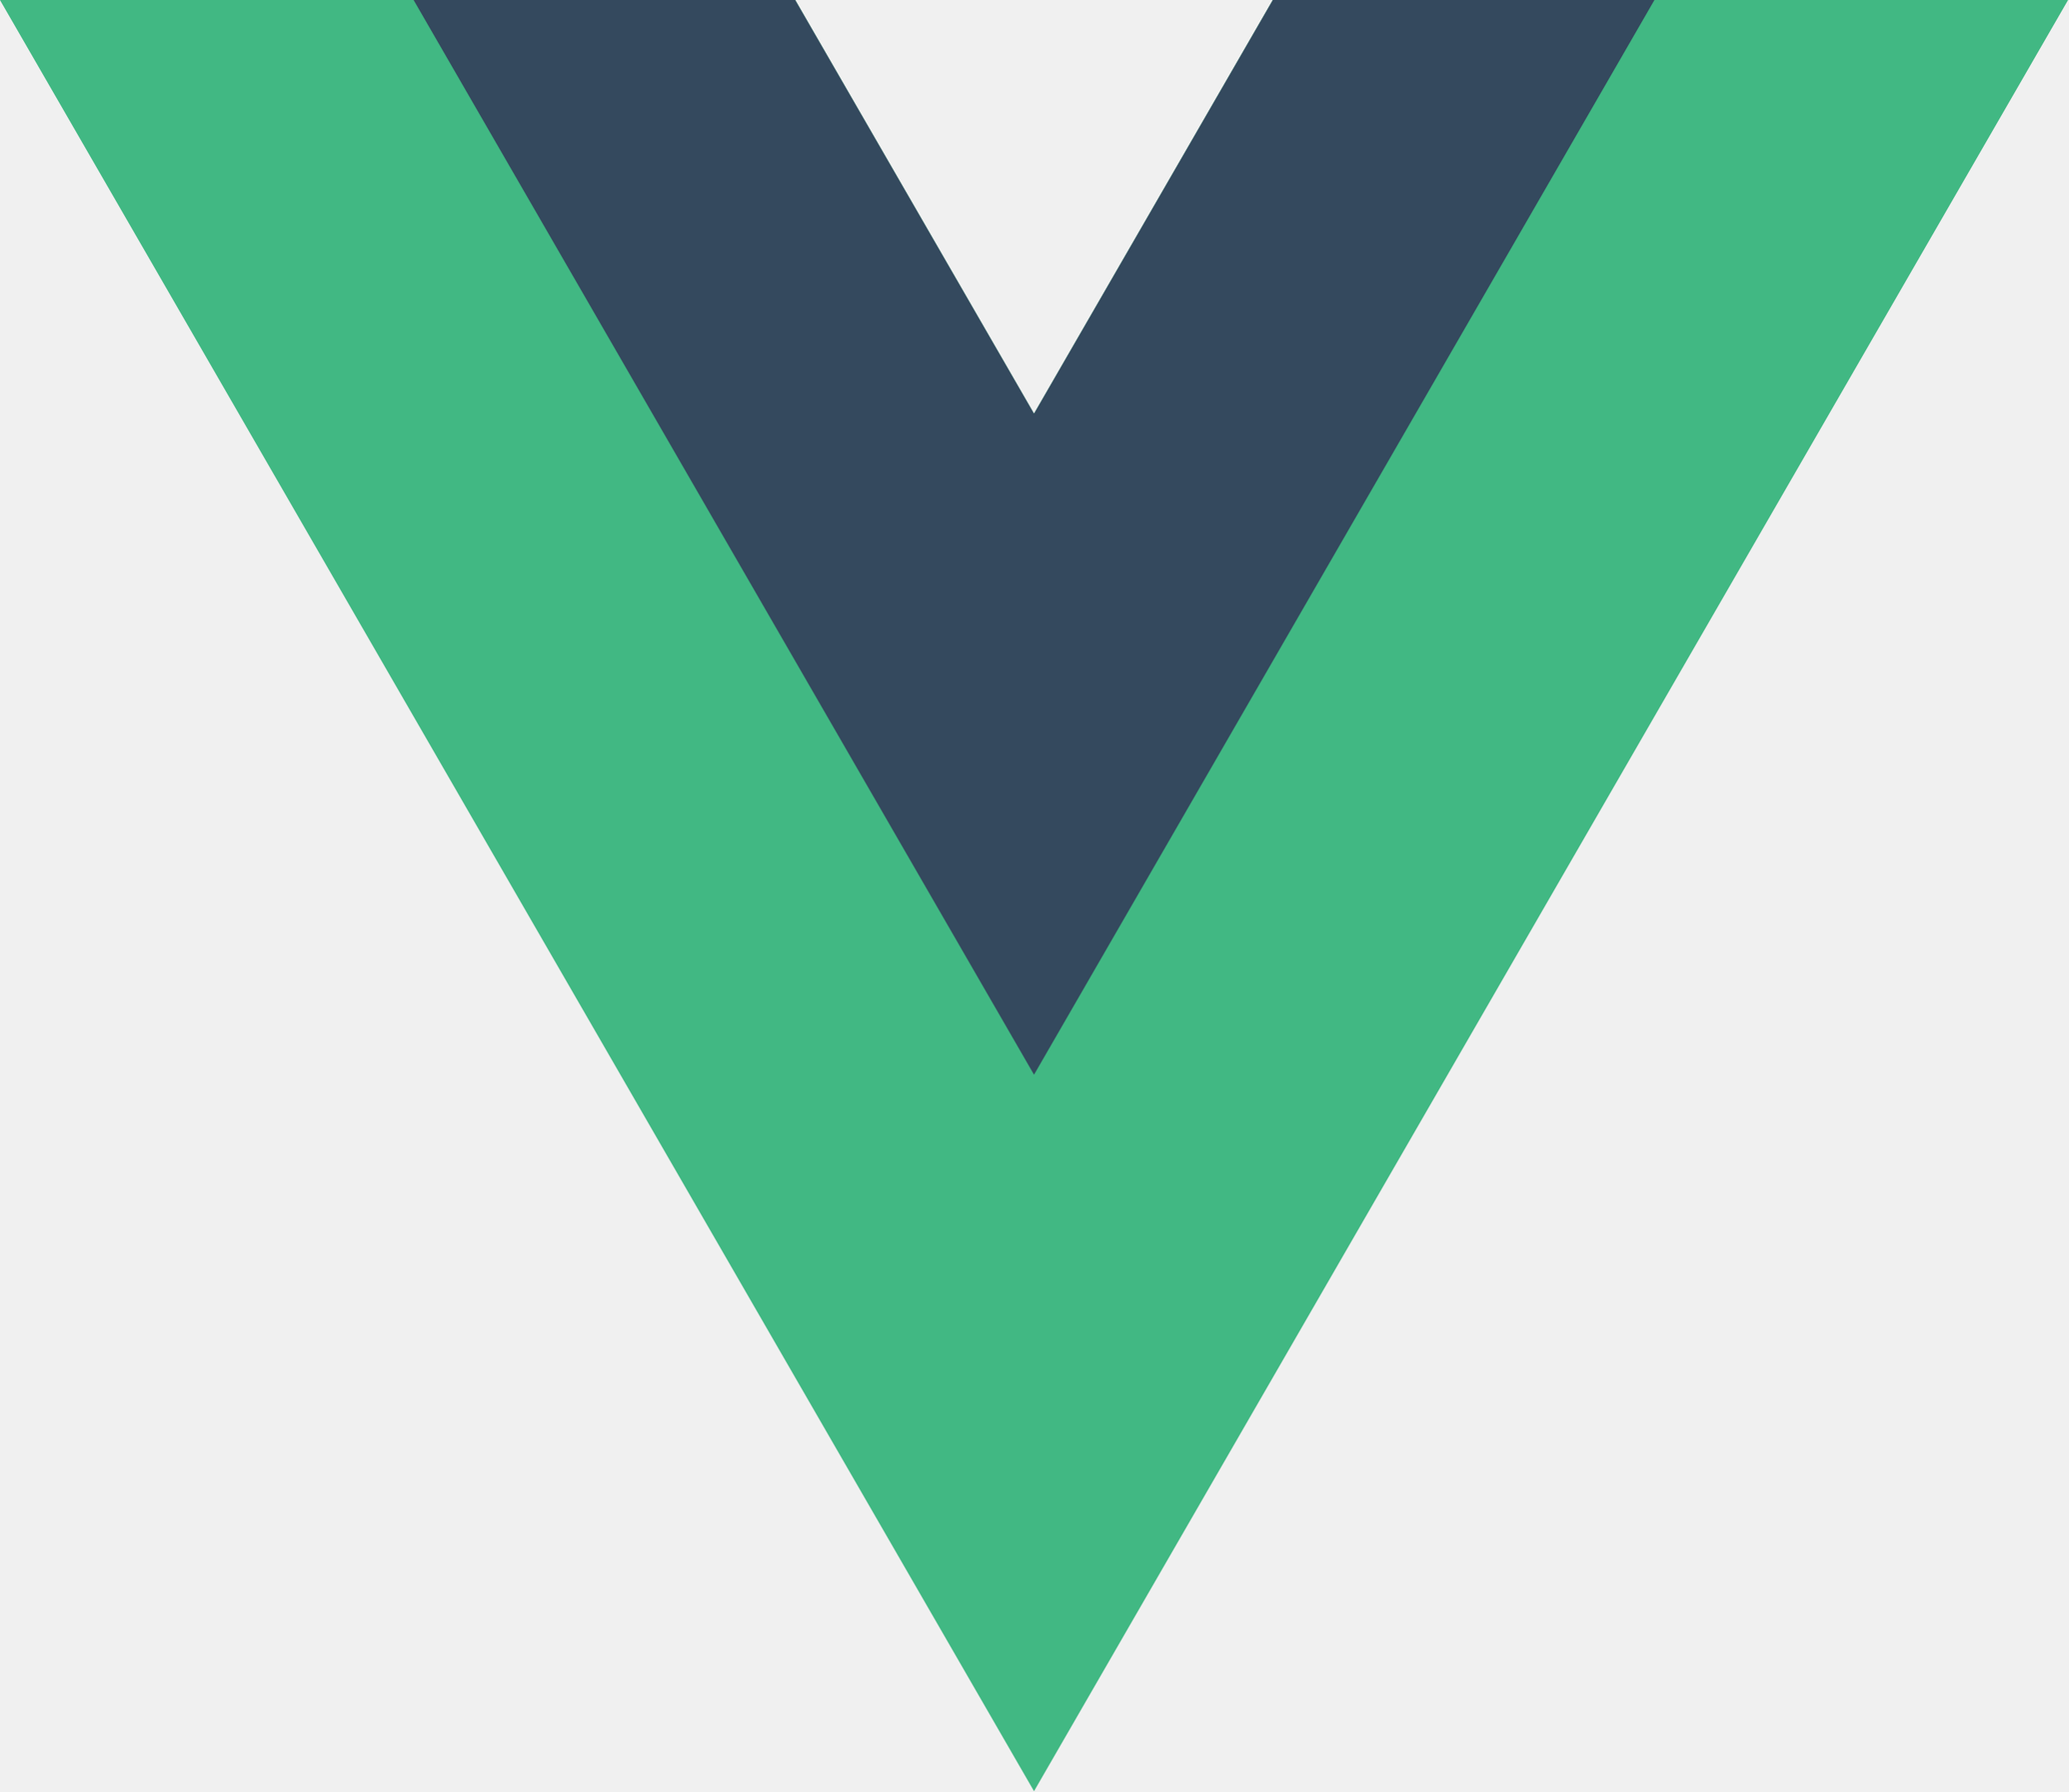
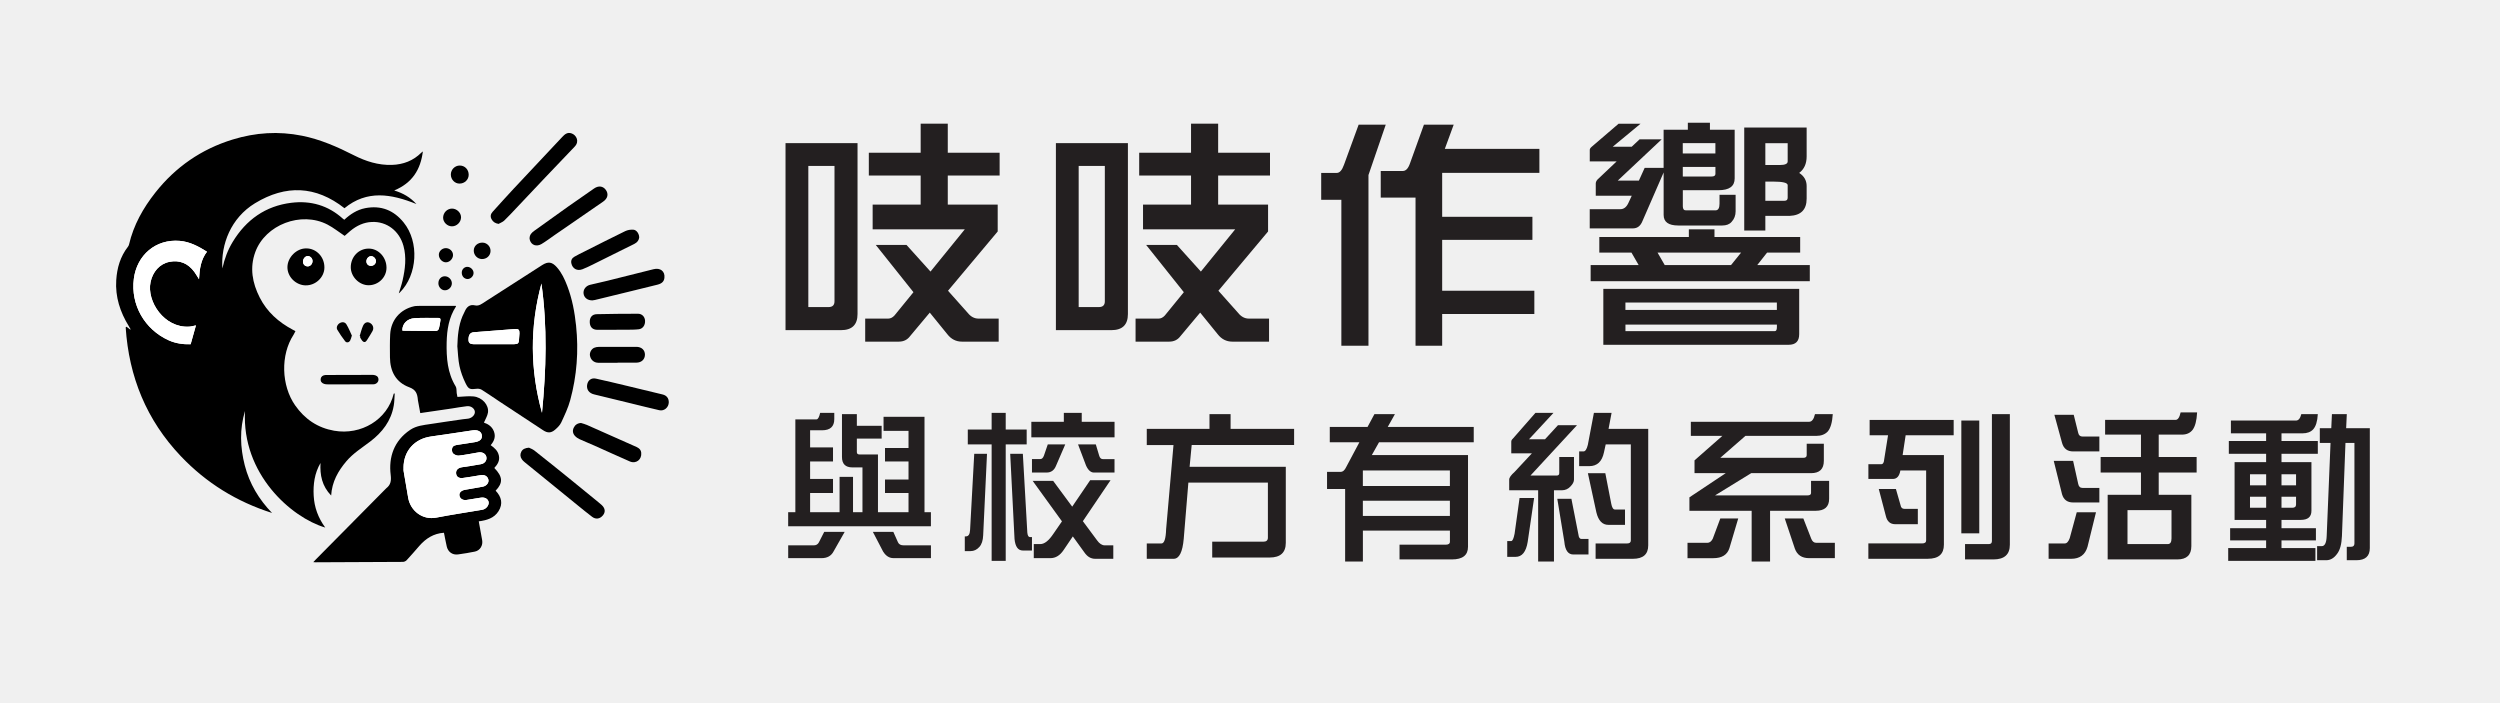
- <svg xmlns="http://www.w3.org/2000/svg" viewBox="0 0 261.76 226.69">
-   <path d="M161.096.001l-30.225 52.351L100.647.001H-.005l130.877 226.688L261.749.001z" fill="#41b883" />
-   <path d="M161.096.001l-30.225 52.351L100.647.001H52.346l78.526 136.01L209.398.001z" fill="#34495e" />
+ <svg xmlns="http://www.w3.org/2000/svg" id="a" viewBox="0 0 841.89 236.66">
+   <path d="M109.52,177.66c-2.4-3.29-3.68-6.81-3.89-10.71-.21-3.87.29-7.59,2.29-11.02-.23,4.04.47,7.74,3.59,10.95.3-4.69,2.35-8.26,5.1-11.52,2.28-2.7,5.26-4.54,8.03-6.65,4.08-3.11,7.07-6.94,7.95-12.13.23-1.34.23-2.71.33-4.07-.3.02-.34.04-.35.07-2.09,8.75-10.96,14.06-20.08,12.46-5.51-.97-9.85-3.86-13.11-8.54-4.65-6.67-4.98-16.97-.52-23.78.24-.36.41-.77.63-1.2-.38-.21-.65-.36-.92-.5-4.77-2.53-8.65-5.96-11.12-10.84-2.48-4.89-3.42-9.97-1.5-15.26,3.36-9.26,15.47-13.89,24.34-9.28,2,1.04,3.8,2.48,5.76,3.8.53-.46,1.2-1.08,1.9-1.66,2.11-1.75,4.5-2.91,7.26-3.03,5.02-.22,9.25,2.99,10.64,8.04,1.08,3.91.57,7.82-.3,11.68-.32,1.42-.82,2.8-1.27,4.31.2-.15.29-.21.36-.28,5.95-5.93,6.59-17,1.31-23.55-3.35-4.16-7.69-5.89-12.99-4.85-2.73.54-4.99,2.01-7.03,3.9-.19-.14-.36-.26-.51-.39-4.94-4.46-10.83-6.12-17.29-5.33-8.72,1.07-15.25,5.71-19.79,13.2-1.63,2.69-2.74,5.58-3.46,8.91-.54-8.06,2.85-17,10.98-21.94,10.34-6.29,20.47-5.94,30.13,1.67,7.58-6.22,15.73-4.83,24.24-1.4-2.12-2.31-4.48-3.68-7.48-4.58,6.06-2.52,8.88-7,9.65-13.15-.26.2-.4.29-.51.4-2.75,2.75-6.11,4.02-9.96,4.14-4.55.14-8.73-1.2-12.73-3.23-5.58-2.83-11.26-5.34-17.47-6.59-7.94-1.6-15.73-1.1-23.42,1.28-10.52,3.25-19.19,9.24-26,17.85-4.13,5.22-7.35,10.95-8.88,17.52-.06.26-.2.52-.36.73-2.57,3.31-3.68,7.14-3.94,11.25-.36,5.64,1.3,10.74,4.23,15.49.22.35.42.71.62,1.07-.05.02-.1.05-.15.07-.42-.32-.83-.64-1.25-.95-.09.07-.18.15-.27.22,1.07,16.61,6.99,31.17,18.55,43.36,8.59,9.05,18.86,15.36,30.75,19.15-4.44-4.59-7.61-9.88-9.19-16.04-1.56-6.09-1.77-12.22.08-18.3-1.16,21.22,15.6,35.89,27.01,39.25ZM141.53,139.14c3.65-.53,7.16-1.04,10.66-1.56,1.7-.25,3.39-.59,5.1-.77,1.33-.14,2.49.71,2.64,1.76.16,1.05-.85,2.18-2.19,2.42-.59.1-1.19.11-1.78.2-3.61.52-7.23,1.03-10.83,1.6-2.38.38-4.83.56-6.93,1.96-5.56,3.72-7.33,9.31-6.61,15.17.24,1.97.04,3.36-1.49,4.53-.11.09-.2.2-.3.3-7.8,7.88-15.6,15.76-23.4,23.65-.25.26-.49.52-.87.93.41.03.58.05.75.05,9.82-.04,19.64-.07,29.47-.14.42,0,.95-.26,1.24-.58,1.46-1.57,2.86-3.2,4.27-4.82,2.19-2.5,4.81-4.17,8.27-4.41.31,1.53.6,3.08.94,4.61.42,1.84,1.93,2.94,3.8,2.69,1.91-.26,3.82-.57,5.71-.96,1.73-.36,2.75-2.13,2.42-3.87-.4-2.06-.75-4.13-1.14-6.31,2.72-.35,5.16-1.06,6.64-3.4,1.61-2.53,1.03-4.87-.96-6.93,2.55-2.63,2.42-4.73-.44-7.65,1.07-1.17,1.9-2.4,1.54-4.14-.34-1.65-1.48-2.64-2.77-3.54,1.25-1.43,1.74-2.93,1.08-4.66-.64-1.66-2.02-2.49-3.35-2.93.49-1.19,1.2-2.26,1.36-3.4.36-2.57-1.95-5.14-4.91-5.43-1.75-.17-3.53.09-5.38.17-.06-.33-.17-.81-.24-1.29-.11-.75.03-1.63-.33-2.22-2.81-4.6-3.16-9.67-3.05-14.85.09-4.27.75-8.4,3.13-12.08.03-.04-.02-.13-.03-.22-4.01,0-8.01,0-12.02,0-.49,0-.99.02-1.48.05-.17,0-.35.04-.52.07-4.72,1.02-7.87,4.66-8.11,9.5-.13,2.56-.09,5.14-.07,7.71.03,4.74,2,8.44,6.51,10.09,2.26.83,2.7,2.22,2.88,4.14,0,.07,0,.14.02.21.26,1.44.52,2.87.8,4.37ZM154,116.69c.22,2.2.26,4.43.72,6.58.42,1.96,1.13,3.91,2.01,5.72,1.05,2.16,1.49,2.21,3.85,1.94.53-.06,1.19.06,1.63.34,2.02,1.27,3.98,2.64,5.98,3.96,4.89,3.23,9.79,6.46,14.69,9.67,1.5.98,2.67.98,4.04-.18.82-.69,1.65-1.52,2.09-2.47,1.13-2.44,2.31-4.91,3.01-7.49,2.24-8.22,2.86-16.6,1.97-25.08-.48-4.6-1.32-9.11-2.99-13.43-.86-2.24-1.86-4.41-3.47-6.23-1.62-1.83-2.94-2.04-4.99-.73-6.45,4.12-12.89,8.27-19.33,12.41-1,.64-1.94,1.44-3.27,1.14-1.76-.4-2.76.49-3.42,1.99-.25.58-.57,1.13-.81,1.71-1.34,3.25-1.61,6.67-1.72,10.16ZM167.89,75.4c.64-.37,1.39-.62,1.91-1.12,1.4-1.34,2.7-2.77,4.03-4.17,6.56-6.92,13.07-13.88,19.69-20.73,1.71-1.77.56-3.9-1.04-4.46-1.45-.51-2.33.31-3.19,1.24-5.46,5.82-10.94,11.63-16.39,17.46-2.37,2.54-4.68,5.15-7.03,7.72-.7.77-.82,1.62-.33,2.51.47.86,1.19,1.37,2.34,1.55ZM178.12,150.75c-1.29.12-2.1.46-2.58,1.36-.47.89-.39,1.77.2,2.58.24.34.55.64.87.91,5.96,4.86,11.93,9.72,17.9,14.56,1.61,1.31,3.21,2.62,4.86,3.87,1.26.96,2.62.75,3.64-.46.93-1.1.81-2.36-.34-3.45-.38-.36-.79-.7-1.2-1.03-3.27-2.67-6.53-5.35-9.81-8-3.88-3.14-7.77-6.27-11.69-9.36-.61-.48-1.4-.74-1.86-.98ZM178.33,80.35c.02.07.05.32.12.55.52,1.66,2.25,2.27,3.94,1.25,1.53-.92,2.96-2.02,4.43-3.03,5.44-3.75,10.87-7.49,16.31-11.24,1.56-1.08,1.88-2.59.87-3.97-.97-1.32-2.5-1.46-3.97-.43-2.93,2.06-5.89,4.07-8.81,6.14-3.78,2.68-7.54,5.39-11.3,8.09-.84.6-1.6,1.29-1.59,2.63ZM225.22,135.51c.02-1.38-.72-2.34-2.07-2.67-4.05-.99-8.11-1.97-12.17-2.94-3.44-.82-6.88-1.66-10.34-2.41-1.57-.34-2.76.64-2.94,2.23-.17,1.52.68,2.68,2.37,3.1,4.05,1,8.11,1.97,12.16,2.96,3.27.79,6.53,1.63,9.81,2.37,1.64.37,3.16-.96,3.18-2.64ZM199.44,101.16c.14-.02.57-.06.97-.16,4.02-.97,8.04-1.96,12.05-2.94,2.99-.73,5.99-1.46,8.98-2.21,1.46-.36,2.17-1.08,2.31-2.26.27-2.24-1.38-3.52-3.69-2.94-5.23,1.33-10.46,2.63-15.7,3.93-1.87.46-3.75.86-5.62,1.31-1.49.36-2.41,1.64-2.22,3.02.19,1.3,1.29,2.23,2.92,2.24ZM195.66,142.44c-1.2.07-2,.65-2.47,1.64-.45.97-.28,1.96.46,2.74.42.44.97.82,1.53,1.08,1.65.76,3.35,1.43,5.01,2.17,3.97,1.77,7.91,3.6,11.9,5.32,2.14.93,4.11-.64,3.86-2.95-.15-1.42-1.33-1.8-2.37-2.27-5.31-2.38-10.62-4.74-15.94-7.08-.63-.28-1.31-.44-1.97-.65ZM215.27,79.92c-.02-1.2-.86-2.48-1.94-2.58-.92-.08-1.97.09-2.79.49-4.67,2.26-9.3,4.63-13.93,6.96-1.06.54-2.15,1.04-3.17,1.65-.8.48-1.23,1.22-1.03,2.22.38,1.81,1.95,2.7,3.76,2,1.34-.52,2.63-1.18,3.92-1.81,4.53-2.24,9.05-4.51,13.58-6.75.96-.48,1.5-1.23,1.61-2.19ZM102.96,96.11c3.33.05,6.24-2.71,6.29-5.94.06-3.61-2.68-6.51-6.14-6.52-3.25,0-6.26,2.98-6.32,6.27-.06,3.27,2.81,6.15,6.17,6.2ZM130.16,90.16c0-3.52-2.71-6.44-5.99-6.45-3.37,0-6.02,2.73-6.05,6.24-.02,3.22,2.82,6.12,6.01,6.11,3.31,0,6.03-2.67,6.03-5.9ZM207.62,111.07s0-.02,0-.03c1.23,0,2.46.02,3.69,0,1.26-.02,2.53,0,3.79-.15,1.39-.16,2.22-1.38,2.14-2.9-.07-1.32-1.02-2.35-2.37-2.34-4.64.01-9.28.05-13.91.15-1.59.04-2.42,1.12-2.35,2.74.06,1.63.97,2.52,2.59,2.53,2.14.01,4.29,0,6.43,0ZM207.97,122.17s0-.03,0-.05c2.11,0,4.22.02,6.32,0,1.74-.02,2.87-1.1,2.89-2.67.02-1.57-1.13-2.65-2.88-2.66-4.25,0-8.5,0-12.75.02-.48,0-.99.1-1.43.28-1.01.42-1.64,1.66-1.46,2.67.25,1.4,1.33,2.37,2.77,2.4,2.18.04,4.36,0,6.53,0ZM117.74,129.44v-.02c1.34,0,2.68,0,4.01,0,1.34,0,2.68.04,4.01,0,.99-.04,1.73-.81,1.68-1.68-.06-1-.75-1.35-1.62-1.48-.17-.03-.35-.02-.53-.02-5,.01-10,.03-15,.04-.28,0-.57-.02-.84.02-.76.11-1.34.48-1.47,1.28-.13.86.34,1.42,1.11,1.69.39.13.82.17,1.24.17,2.46.01,4.93,0,7.39,0ZM157.84,58.86c0-1.78-1.3-3.13-3.01-3.12-1.65,0-3.01,1.37-3.01,3.03,0,1.71,1.33,3.09,2.96,3.06,1.7-.02,3.06-1.34,3.06-2.97ZM152.18,76.22c1.62.01,3.03-1.36,3.07-2.98.04-1.57-1.41-3-3.04-3-1.62,0-2.96,1.36-3,3.03-.03,1.54,1.38,2.94,2.96,2.95ZM162.52,81.7c-1.63-.04-2.93,1.09-2.98,2.61-.05,1.55,1.16,2.88,2.69,2.93,1.65.06,2.95-1.14,2.97-2.73.02-1.5-1.19-2.77-2.68-2.81ZM118.5,113.01c-.57-1.19-1.09-2.57-1.85-3.8-.48-.78-1.4-.9-2.26-.4-.81.47-1.24,1.5-.79,2.26.79,1.32,1.66,2.6,2.6,3.82.51.66,1.32.5,1.74-.25.23-.42.32-.91.56-1.63ZM121.12,113.15c.06.02.12.03.18.05,0,.18-.07.4.01.52.32.49.6,1.12,1.07,1.37.66.35,1.05-.3,1.37-.81.57-.92,1.16-1.83,1.69-2.78.57-1.03.17-2.21-.86-2.76-.87-.47-1.81-.17-2.32.95-.5,1.1-.77,2.3-1.14,3.46ZM150.09,83.55c-1.24,0-2.33,1.07-2.32,2.26.02,1.33,1.13,2.5,2.36,2.52,1.25.02,2.41-1.15,2.42-2.44.01-1.29-1.1-2.35-2.47-2.35ZM147.63,95.37c.01,1.33,1.06,2.43,2.27,2.39,1.26-.04,2.31-1.15,2.28-2.41-.03-1.24-1.13-2.31-2.38-2.32-1.23,0-2.17,1.01-2.16,2.34ZM155.5,91.77c-.02,1.22.8,2.16,1.92,2.19,1.02.03,2.02-.93,2.06-1.98.04-1.06-.94-2.09-2.04-2.13-1.05-.04-1.92.82-1.94,1.91Z" style="fill:#fff; stroke-width:0px;" />
+   <path d="M109.52,177.66c-11.41-3.36-28.17-18.03-27.01-39.25-1.85,6.08-1.64,12.21-.08,18.3,1.58,6.15,4.75,11.45,9.19,16.04-11.89-3.78-22.16-10.1-30.75-19.15-11.56-12.18-17.47-26.74-18.55-43.36.09-.07.18-.15.27-.22.42.32.83.64,1.25.95.05-.02.1-.05.15-.07-.21-.36-.41-.72-.62-1.07-2.93-4.75-4.59-9.85-4.23-15.49.26-4.11,1.37-7.94,3.94-11.25.16-.21.3-.47.36-.73,1.53-6.57,4.75-12.29,8.88-17.52,6.81-8.62,15.49-14.61,26-17.85,7.69-2.37,15.47-2.88,23.42-1.28,6.2,1.25,11.88,3.75,17.47,6.59,4,2.03,8.18,3.36,12.73,3.23,3.85-.12,7.21-1.39,9.96-4.14.11-.11.25-.2.51-.4-.78,6.16-3.59,10.63-9.65,13.15,2.99.91,5.36,2.27,7.48,4.58-8.51-3.44-16.66-4.82-24.24,1.4-9.66-7.6-19.79-7.96-30.13-1.67-8.13,4.95-11.52,13.88-10.98,21.94.72-3.33,1.83-6.22,3.46-8.91,4.54-7.49,11.06-12.13,19.79-13.2,6.45-.79,12.35.87,17.29,5.33.15.14.32.25.51.39,2.04-1.89,4.29-3.36,7.03-3.9,5.31-1.04,9.64.68,12.99,4.85,5.28,6.55,4.64,17.62-1.31,23.55-.07.07-.16.13-.36.28.45-1.51.95-2.89,1.27-4.31.88-3.87,1.38-7.77.3-11.68-1.39-5.05-5.62-8.26-10.64-8.04-2.76.12-5.15,1.27-7.26,3.03-.7.58-1.37,1.2-1.9,1.66-1.97-1.31-3.76-2.76-5.76-3.8-8.87-4.61-20.98.02-24.34,9.28-1.92,5.29-.98,10.37,1.5,15.26,2.47,4.87,6.36,8.31,11.12,10.84.27.14.54.29.92.5-.22.43-.4.83-.63,1.2-4.46,6.81-4.14,17.11.52,23.78,3.26,4.67,7.61,7.57,13.11,8.54,9.11,1.6,17.98-3.71,20.08-12.46,0-.03.05-.05.35-.07-.1,1.36-.1,2.73-.33,4.07-.88,5.19-3.87,9.02-7.95,12.13-2.77,2.11-5.75,3.95-8.03,6.65-2.75,3.26-4.81,6.83-5.1,11.52-3.11-3.21-3.81-6.91-3.59-10.95-2,3.43-2.5,7.15-2.29,11.02.21,3.9,1.49,7.41,3.89,10.71ZM65.98,109.58c-.73.14-1.51.38-2.3.43-8.39.48-14.34-8.52-12.98-15,.72-3.44,3.01-6.15,6.34-6.82,3.47-.7,6.29.51,8.39,3.35.53.72.97,1.51,1.59,2.49.18-3.45.62-6.6,2.68-9.26-2.88-1.81-5.8-3.37-9.18-3.65-8.08-.68-14.42,4.78-15.45,12.76-1.13,8.78,3.66,17.09,11.73,20.72,2.4,1.08,4.96,1.42,7.4,1.33.62-2.22,1.2-4.29,1.78-6.34Z" style="fill:#000; stroke-width:0px;" />
+   <path d="M141.53,139.14c-.27-1.49-.54-2.93-.8-4.37-.01-.07-.01-.14-.02-.21-.18-1.92-.62-3.31-2.88-4.14-4.51-1.65-6.48-5.36-6.51-10.09-.02-2.57-.06-5.14.07-7.71.24-4.84,3.39-8.47,8.11-9.5.17-.04.35-.07.52-.07.49-.02.99-.05,1.48-.05,4.01,0,8.02,0,12.02,0,.01.09.06.18.03.22-2.38,3.68-3.04,7.8-3.13,12.08-.11,5.18.24,10.26,3.05,14.85.36.59.22,1.48.33,2.22.07.48.18.96.24,1.29,1.85-.07,3.63-.34,5.38-.17,2.96.29,5.27,2.87,4.91,5.43-.16,1.15-.87,2.22-1.36,3.4,1.33.44,2.71,1.27,3.35,2.93.67,1.73.17,3.23-1.08,4.66,1.29.91,2.43,1.89,2.77,3.54.36,1.74-.47,2.97-1.54,4.14,2.86,2.93,2.99,5.03.44,7.65,1.98,2.06,2.56,4.4.96,6.93-1.48,2.33-3.92,3.04-6.64,3.4.39,2.18.74,4.25,1.14,6.31.34,1.74-.69,3.51-2.42,3.87-1.89.39-3.8.7-5.71.96-1.87.25-3.38-.84-3.8-2.69-.35-1.53-.63-3.08-.94-4.61-3.46.24-6.08,1.91-8.27,4.41-1.41,1.62-2.81,3.24-4.27,4.82-.29.31-.82.58-1.24.58-9.82.07-19.64.1-29.47.14-.17,0-.33-.02-.75-.05.38-.4.62-.67.87-.93,7.8-7.88,15.6-15.76,23.4-23.65.1-.1.19-.22.3-.3,1.53-1.18,1.73-2.57,1.49-4.53-.72-5.86,1.05-11.45,6.61-15.17,2.1-1.4,4.55-1.59,6.93-1.96,3.61-.57,7.22-1.07,10.83-1.6.59-.09,1.19-.09,1.78-.2,1.34-.24,2.35-1.37,2.19-2.42-.16-1.04-1.31-1.9-2.64-1.76-1.71.18-3.4.52-5.1.77-3.5.52-7,1.02-10.66,1.56ZM135.9,157.52c0,.35-.05.71,0,1.05.51,3.04,1.01,6.09,1.56,9.13.78,4.3,4.79,7.51,9.44,6.61,5.13-.99,10.31-1.76,15.47-2.64.24-.04.48-.13.7-.23,1.04-.49,1.7-1.67,1.43-2.55-.31-1.01-1.36-1.51-2.65-1.29-1.59.27-3.18.54-4.78.77-1.25.18-2.21-.47-2.37-1.52-.13-.91.59-1.67,1.85-1.9,2-.37,4.01-.68,6.01-1.06,1.27-.24,2.13-1.36,1.9-2.35-.27-1.2-1.29-1.75-2.67-1.52-1.97.34-3.94.67-5.92.94-1.38.18-2.19-.41-2.29-1.53-.11-1.14.68-1.9,2.01-2.09,2.12-.3,4.23-.64,6.34-1.02,1.34-.24,2.09-1.31,1.84-2.47-.23-1.07-1.39-1.72-2.64-1.5-2.21.39-4.42.83-6.65,1.08-.62.07-1.46-.3-1.93-.75-.35-.34-.43-1.18-.3-1.72.22-.92,1.15-1.05,1.95-1.18,1.87-.31,3.75-.57,5.62-.87,1.8-.28,2.58-1.03,2.43-2.31-.15-1.26-1.31-1.92-3.01-1.69-.07,0-.14.02-.21.03-4.62.69-9.24,1.41-13.86,2.05-5.6.78-9.29,4.9-9.29,10.53ZM135.49,111.26c.06.03.12.1.17.1,3.76.04,7.52.1,11.29.08.29,0,.75-.44.84-.75.26-.91.39-1.85.53-2.79.07-.47-.03-.83-.64-.83-2.67.02-5.35-.09-8.02.07-2.55.15-4.22,1.92-4.17,4.12Z" style="fill:#000; stroke-width:0px;" />
+   <path d="M154,116.69c.11-3.48.37-6.91,1.72-10.16.24-.58.56-1.13.81-1.71.66-1.5,1.67-2.39,3.42-1.99,1.33.3,2.27-.5,3.27-1.14,6.44-4.14,12.87-8.29,19.33-12.41,2.05-1.31,3.37-1.1,4.99.73,1.61,1.82,2.61,3.99,3.47,6.23,1.67,4.33,2.51,8.84,2.99,13.43.89,8.49.27,16.87-1.97,25.08-.7,2.58-1.88,5.05-3.01,7.49-.44.95-1.28,1.77-2.09,2.47-1.37,1.17-2.54,1.17-4.04.18-4.9-3.21-9.8-6.44-14.69-9.67-1.99-1.32-3.95-2.69-5.98-3.96-.44-.28-1.1-.4-1.63-.34-2.36.27-2.8.22-3.85-1.94-.88-1.81-1.59-3.76-2.01-5.72-.46-2.15-.5-4.38-.72-6.58ZM182.52,139.02c1.43-14.52,1.84-29.03-.19-43.53-3.93,14.53-3.85,29.04.19,43.53ZM166.22,115.92v-.02c2.32,0,4.65.02,6.97,0,1.25-.01,1.53-.33,1.59-1.55.04-.7.13-1.4.15-2.11.04-1.17-.33-1.53-1.5-1.44-4.63.36-9.26.72-13.88,1.08-1.25.1-1.81.93-1.78,2.62.02.97.56,1.41,1.8,1.42,2.22,0,4.44,0,6.65,0Z" style="fill:#000; stroke-width:0px;" />
+   <path d="M167.89,75.4c-1.15-.18-1.87-.69-2.34-1.55-.5-.9-.37-1.75.33-2.51,2.34-2.57,4.65-5.18,7.03-7.72,5.45-5.84,10.92-11.64,16.39-17.46.87-.93,1.75-1.74,3.19-1.24,1.6.56,2.75,2.69,1.04,4.46-6.62,6.85-13.13,13.82-19.69,20.73-1.33,1.4-2.63,2.84-4.03,4.17-.52.5-1.27.75-1.91,1.12Z" style="fill:#000; stroke-width:0px;" />
+   <path d="M178.12,150.75c.47.24,1.25.5,1.86.98,3.92,3.09,7.81,6.22,11.69,9.36,3.28,2.65,6.54,5.33,9.81,8,.41.33.81.67,1.2,1.03,1.15,1.09,1.27,2.34.34,3.45-1.02,1.21-2.38,1.42-3.64.46-1.65-1.25-3.25-2.57-4.86-3.87-5.97-4.85-11.94-9.7-17.9-14.56-.32-.26-.63-.57-.87-.91-.58-.81-.66-1.68-.2-2.58.47-.9,1.29-1.24,2.58-1.36Z" style="fill:#000; stroke-width:0px;" />
+   <path d="M178.33,80.35c-.01-1.34.75-2.02,1.59-2.63,3.76-2.71,7.52-5.42,11.3-8.09,2.92-2.07,5.88-4.08,8.81-6.14,1.47-1.03,3-.89,3.97.43,1.01,1.38.69,2.89-.87,3.97-5.43,3.75-10.87,7.49-16.31,11.24-1.47,1.02-2.9,2.11-4.43,3.03-1.7,1.02-3.42.41-3.94-1.25-.07-.23-.1-.47-.12-.55Z" style="fill:#000; stroke-width:0px;" />
+   <path d="M225.22,135.51c-.03,1.68-1.55,3.01-3.18,2.64-3.28-.74-6.54-1.58-9.81-2.37-4.05-.99-8.11-1.95-12.16-2.96-1.69-.42-2.55-1.58-2.37-3.1.18-1.59,1.38-2.57,2.94-2.23,3.46.75,6.9,1.59,10.34,2.41,4.06.97,8.11,1.96,12.17,2.94,1.36.33,2.09,1.29,2.07,2.67Z" style="fill:#000; stroke-width:0px;" />
+   <path d="M199.44,101.16c-1.63,0-2.73-.94-2.92-2.24-.2-1.37.73-2.66,2.22-3.02,1.87-.45,3.76-.85,5.62-1.31,5.24-1.3,10.47-2.6,15.7-3.93,2.31-.59,3.96.7,3.69,2.94-.14,1.17-.85,1.89-2.31,2.26-2.99.75-5.99,1.47-8.98,2.21-4.02.98-8.04,1.97-12.05,2.94-.41.1-.83.14-.97.16Z" style="fill:#000; stroke-width:0px;" />
+   <path d="M195.66,142.44c.66.21,1.34.37,1.97.65,5.32,2.35,10.64,4.7,15.94,7.08,1.04.47,2.21.84,2.37,2.27.25,2.31-1.72,3.88-3.86,2.95-3.99-1.73-7.93-3.55-11.9-5.32-1.66-.74-3.36-1.41-5.01-2.17-.56-.26-1.11-.63-1.53-1.08-.74-.78-.91-1.76-.46-2.74.46-.99,1.27-1.57,2.47-1.64Z" style="fill:#000; stroke-width:0px;" />
+   <path d="M215.27,79.92c-.11.96-.64,1.71-1.61,2.19-4.53,2.25-9.05,4.51-13.58,6.75-1.29.64-2.58,1.29-3.92,1.81-1.81.7-3.38-.19-3.76-2-.21-1,.22-1.75,1.03-2.22,1.02-.61,2.11-1.11,3.17-1.65,4.64-2.33,9.26-4.7,13.93-6.96.83-.4,1.88-.57,2.79-.49,1.08.1,1.91,1.37,1.94,2.58Z" style="fill:#000; stroke-width:0px;" />
+   <path d="M102.96,96.11c-3.36-.05-6.23-2.93-6.17-6.2.06-3.29,3.08-6.28,6.32-6.27,3.47,0,6.2,2.91,6.14,6.52-.05,3.24-2.97,5.99-6.29,5.94ZM102.03,88.1c0,.91.68,1.6,1.59,1.61.9,0,1.65-.85,1.63-1.84-.02-.88-.77-1.65-1.6-1.64-.85,0-1.62.91-1.61,1.88Z" style="fill:#000; stroke-width:0px;" />
+   <path d="M130.16,90.16c0,3.24-2.72,5.9-6.03,5.9-3.18,0-6.03-2.89-6.01-6.11.03-3.5,2.68-6.24,6.05-6.24,3.28,0,5.99,2.93,5.99,6.45ZM124.98,86.26c-.85,0-1.6.83-1.59,1.76,0,.88.65,1.51,1.53,1.51.95,0,1.7-.73,1.67-1.64-.02-.84-.81-1.64-1.61-1.63Z" style="fill:#000; stroke-width:0px;" />
+   <path d="M207.62,111.07c-2.14,0-4.29,0-6.43,0-1.62,0-2.53-.91-2.59-2.53-.06-1.62.77-2.71,2.35-2.74,4.64-.11,9.28-.14,13.91-.15,1.35,0,2.3,1.02,2.37,2.34.08,1.52-.75,2.74-2.14,2.9-1.25.15-2.52.13-3.79.15-1.23.02-2.46,0-3.69,0,0,.01,0,.02,0,.03Z" style="fill:#000; stroke-width:0px;" />
+   <path d="M207.97,122.17c-2.18,0-4.36.03-6.53,0-1.45-.03-2.52-1-2.77-2.4-.18-1.02.45-2.25,1.46-2.67.44-.18.95-.28,1.43-.28,4.25-.03,8.5-.03,12.75-.02,1.75,0,2.9,1.09,2.88,2.66-.02,1.57-1.15,2.65-2.89,2.67-2.11.03-4.22,0-6.32,0,0,.02,0,.03,0,.05Z" style="fill:#000; stroke-width:0px;" />
+   <path d="M117.74,129.44c-2.46,0-4.93,0-7.39,0-.41,0-.85-.03-1.24-.17-.77-.27-1.24-.82-1.11-1.69.12-.81.7-1.18,1.47-1.28.28-.04.56-.02.84-.02,5-.01,10-.03,15-.04.18,0,.35,0,.53.02.87.13,1.56.49,1.62,1.48.05.87-.69,1.64-1.68,1.68-1.34.05-2.68,0-4.01,0-1.34,0-2.68,0-4.01,0v.02Z" style="fill:#000; stroke-width:0px;" />
+   <path d="M157.84,58.86c0,1.63-1.36,2.95-3.06,2.97-1.63.02-2.96-1.36-2.96-3.06,0-1.66,1.36-3.03,3.01-3.03,1.71,0,3.01,1.35,3.01,3.12Z" style="fill:#000; stroke-width:0px;" />
+   <path d="M152.18,76.22c-1.58,0-2.99-1.41-2.96-2.95.03-1.67,1.37-3.02,3-3.03,1.63,0,3.08,1.42,3.04,3-.04,1.62-1.45,2.99-3.07,2.98Z" style="fill:#000; stroke-width:0px;" />
+   <path d="M162.52,81.7c1.49.04,2.7,1.31,2.68,2.81-.02,1.59-1.33,2.79-2.97,2.73-1.52-.05-2.74-1.38-2.69-2.93.05-1.52,1.34-2.65,2.98-2.61Z" style="fill:#000; stroke-width:0px;" />
+   <path d="M118.5,113.01c-.24.72-.33,1.21-.56,1.63-.41.75-1.23.9-1.74.25-.94-1.22-1.81-2.5-2.6-3.82-.45-.75-.02-1.78.79-2.26.86-.5,1.77-.38,2.26.4.76,1.23,1.29,2.61,1.85,3.8Z" style="fill:#000; stroke-width:0px;" />
+   <path d="M121.12,113.15c.37-1.16.64-2.36,1.14-3.46.51-1.12,1.45-1.42,2.32-.95,1.03.55,1.43,1.74.86,2.76-.52.95-1.12,1.86-1.69,2.78-.32.51-.71,1.16-1.37.81-.47-.25-.75-.89-1.07-1.37-.08-.12-.01-.34-.01-.52-.06-.02-.12-.03-.18-.05Z" style="fill:#000; stroke-width:0px;" />
+   <path d="M150.09,83.55c1.36,0,2.48,1.05,2.47,2.35-.01,1.29-1.17,2.45-2.42,2.44-1.24-.02-2.34-1.19-2.36-2.52-.02-1.19,1.07-2.26,2.32-2.26Z" style="fill:#000; stroke-width:0px;" />
+   <path d="M147.63,95.37c-.01-1.33.93-2.34,2.16-2.34,1.25,0,2.35,1.08,2.38,2.32.03,1.26-1.01,2.37-2.28,2.41-1.21.04-2.26-1.06-2.27-2.39Z" style="fill:#000; stroke-width:0px;" />
+   <path d="M155.5,91.77c.02-1.09.89-1.95,1.94-1.91,1.1.04,2.09,1.06,2.04,2.13-.04,1.06-1.04,2.01-2.06,1.98-1.12-.04-1.94-.97-1.92-2.19Z" style="fill:#000; stroke-width:0px;" />
+   <path d="M65.98,109.58c-.57,2.04-1.15,4.12-1.78,6.34-2.44.08-5-.25-7.4-1.33-8.06-3.63-12.86-11.95-11.73-20.72,1.03-7.98,7.38-13.43,15.45-12.76,3.37.28,6.29,1.84,9.18,3.65-2.06,2.67-2.5,5.81-2.68,9.26-.62-.98-1.06-1.77-1.59-2.49-2.1-2.83-4.92-4.05-8.39-3.35-3.33.68-5.62,3.38-6.34,6.82-1.36,6.48,4.59,15.48,12.98,15,.79-.05,1.57-.29,2.3-.43Z" style="fill:#fff; stroke-width:0px;" />
+   <path d="M135.9,157.52c0-5.63,3.69-9.76,9.29-10.53,4.63-.64,9.24-1.36,13.86-2.05.07-.01.14-.02.21-.03,1.7-.22,2.86.43,3.01,1.69.15,1.27-.63,2.02-2.43,2.31-1.87.3-3.75.56-5.62.87-.8.13-1.73.26-1.95,1.18-.13.54-.05,1.38.3,1.72.46.45,1.3.82,1.93.75,2.23-.25,4.43-.7,6.65-1.08,1.25-.22,2.41.43,2.64,1.5.25,1.16-.51,2.23-1.84,2.47-2.1.38-4.22.72-6.34,1.02-1.34.19-2.12.95-2.01,2.09.1,1.12.91,1.71,2.29,1.53,1.98-.26,3.95-.6,5.92-.94,1.38-.24,2.39.32,2.67,1.52.23,1-.63,2.11-1.9,2.35-2,.38-4.01.7-6.01,1.06-1.26.23-1.98.99-1.85,1.9.15,1.05,1.12,1.7,2.37,1.52,1.6-.23,3.19-.5,4.78-.77,1.28-.22,2.34.29,2.65,1.29.27.88-.39,2.07-1.43,2.55-.22.1-.46.19-.7.23-5.16.87-10.33,1.65-15.47,2.64-4.64.9-8.66-2.31-9.44-6.61-.55-3.04-1.05-6.08-1.56-9.13-.06-.34,0-.7,0-1.05Z" style="fill:#fff; stroke-width:0px;" />
+   <path d="M135.49,111.26c-.04-2.19,1.62-3.97,4.17-4.12,2.67-.15,5.35-.05,8.02-.07.61,0,.72.36.64.83-.15.94-.27,1.88-.53,2.79-.09.32-.55.75-.84.75-3.76.01-7.52-.04-11.29-.08-.06,0-.12-.06-.17-.1Z" style="fill:#fff; stroke-width:0px;" />
+   <path d="M182.52,139.02c-4.04-14.49-4.12-29-.19-43.53,2.04,14.5,1.62,29.01.19,43.53Z" style="fill:#fff; stroke-width:0px;" />
+   <path d="M166.22,115.92c-2.22,0-4.44,0-6.65,0-1.24,0-1.78-.44-1.8-1.42-.03-1.69.53-2.52,1.78-2.62,4.63-.36,9.25-.72,13.88-1.08,1.17-.09,1.54.26,1.5,1.44-.03.7-.12,1.4-.15,2.11-.06,1.22-.34,1.54-1.59,1.55-2.32.03-4.65,0-6.97,0v.02Z" style="fill:#fff; stroke-width:0px;" />
+   <path d="M102.03,88.1c0-.98.77-1.88,1.61-1.88.83,0,1.58.76,1.6,1.64.03.99-.73,1.85-1.63,1.84-.9,0-1.58-.69-1.59-1.61Z" style="fill:#fff; stroke-width:0px;" />
+   <path d="M124.98,86.26c.8,0,1.59.79,1.61,1.63.03.91-.72,1.64-1.67,1.64-.89,0-1.52-.63-1.53-1.51-.01-.93.74-1.76,1.59-1.76Z" style="fill:#fff; stroke-width:0px;" />
+   <path d="M264.53,48.21h24.25v57.55c0,3.61-1.86,5.42-5.58,5.42h-18.67v-62.97ZM279,103.41c1.35,0,2.02-.65,2.02-1.94v-45.59h-8.81v47.53h6.79ZM336.63,51.44v7.68h-17.46v9.78h16.81v9.05l-16.73,19.96,6.63,7.44c1.02,1.29,2.24,1.94,3.64,1.94h6.79v7.76h-12.37c-1.99,0-3.64-.84-4.93-2.51l-5.9-7.27-6.63,7.92c-.92,1.24-2.18,1.86-3.8,1.86h-11.32v-7.76h7.76c.75,0,1.46-.35,2.1-1.05l6.39-7.84-12.69-15.92h10.35l8.08,8.97,11.56-14.23h-31.04v-8.33h16.17v-9.78h-17.46v-7.68h17.46v-9.78h9.13v9.78h17.46Z" style="fill:#231f20; stroke-width:0px;" />
+   <path d="M355.58,48.21h24.25v57.55c0,3.61-1.86,5.42-5.58,5.42h-18.67v-62.97ZM370.04,103.41c1.35,0,2.02-.65,2.02-1.94v-45.59h-8.81v47.53h6.79ZM427.68,51.44v7.68h-17.46v9.78h16.81v9.05l-16.73,19.96,6.63,7.44c1.02,1.29,2.24,1.94,3.64,1.94h6.79v7.76h-12.37c-1.99,0-3.64-.84-4.93-2.51l-5.9-7.27-6.63,7.92c-.92,1.24-2.18,1.86-3.8,1.86h-11.32v-7.76h7.76c.75,0,1.46-.35,2.1-1.05l6.39-7.84-12.69-15.92h10.35l8.08,8.97,11.56-14.23h-31.04v-8.33h16.17v-9.78h-17.46v-7.68h17.46v-9.78h9.13v9.78h17.46Z" style="fill:#231f20; stroke-width:0px;" />
+   <path d="M457.53,41.98h9.13l-5.82,16.97v57.47h-9.13v-49.14h-6.79v-9.05h5.25c.97,0,1.78-.92,2.43-2.75l4.93-13.5ZM479.52,41.98h10.02l-2.99,8.16h31.85v8.08h-32.74v14.79h30.39v7.76h-30.39v17.14h31.04v7.84h-31.04v10.67h-8.97v-49.87h-11.72v-8.97h7.44c1.02,0,1.83-.86,2.42-2.59l4.69-13.01Z" style="fill:#231f20; stroke-width:0px;" />
+   <path d="M545.03,41.66h7.44l-9.38,7.76h6.39l2.67-2.51h7.44l-14.79,13.9h7.11l1.94-4.28h6.38v-12.85h8.16v-2.34h7.44v2.34h8.33v16.41c0,2.64-1.81,3.96-5.42,3.96h-12.04v5.42c0,.92.35,1.37,1.05,1.37h9.94c.92,0,1.37-.75,1.37-2.26v-2.99h5.42v5.58c0,1.4-.46,2.59-1.37,3.56-.7.81-1.75,1.21-3.15,1.21h-14.79c-3.29,0-4.93-1.18-4.93-3.56v-14.31l-7.11,16.33c-.65,1.67-1.73,2.51-3.23,2.51h-14.55v-6.47h10.35c1.18,0,2.1-.75,2.75-2.26l1.05-2.26h-12.12v-4.12c0-.59.32-1.16.97-1.7l6.06-5.74h-9.05v-3.88c0-.32.21-.67.65-1.05l9.05-7.76ZM568.71,77.23h8.65v2.59h28.86v5.25h-11.15l-3.31,4.2h17.7v5.42h-73.8v-5.42h16.17l-2.42-4.2h-10.83v-5.25h30.15v-2.59ZM539.93,97.27h65.96v15.28c0,2.37-1.19,3.56-3.56,3.56h-62.4v-18.83ZM547.37,104.38h51v-2.51h-51v2.51ZM597.73,111.5c.43,0,.65-.46.65-1.37v-.81h-51v2.18h50.36ZM560.62,89.27h22.31l3.39-4.2h-28.13l2.42,4.2ZM577.03,48.21h-10.35v3.48h10.99v-3.48h-.65ZM577.68,56.21h-10.99v3.23h9.7c.86,0,1.29-.29,1.29-.89v-2.34ZM594.49,72.7v4.93h-7.11v-34.68h21.02v9.7c0,2.48-.84,4.34-2.51,5.58,1.67,1.08,2.51,2.56,2.51,4.45v4.2c0,3.72-1.91,5.66-5.74,5.82h-8.16ZM594.49,48.21v7.36h4.85c1.78,0,2.67-.4,2.67-1.21v-6.14h-7.52ZM594.49,61.14v6.47h6.47c.7,0,1.05-.35,1.05-1.05v-4.2c0-.81-1.64-1.21-4.93-1.21h-2.59Z" style="fill:#231f20; stroke-width:0px;" />
+   <path d="M276.21,139.03h4.74v2.1c0,2.52-1.37,3.77-4.1,3.77h-4.04v5.77h7.71v4.74h-7.71v5.87h7.71v4.74h-7.71v6.47h9.92v-11.91h4.53v11.91h3.18v-15.09h-3.4c-2.33,0-3.5-1.17-3.5-3.5v-14.44h5.01v3.93h8.35v4.31h-8.35v4.53c0,.54.29.81.86.81h6.25v19.45h10.29v-6.47h-7.92v-4.53h7.92v-6.09h-7.92v-4.53h7.92v-5.77h-8.41v-4.74h13.79v32.12h2.16v4.74h-48.07v-4.74h2.42v-31.25h7.11c.5,0,.92-.74,1.24-2.21ZM277.55,179.12h6.9l-3.77,6.63c-.79,1.47-2.14,2.21-4.04,2.21h-11.21v-4.31h8.62c.79,0,1.37-.34,1.72-1.02l1.78-3.5ZM293.94,179.12h6.9l1.56,3.5c.32.68.93,1.02,1.83,1.02h9.27v4.31h-12.66c-1.37,0-2.52-.74-3.45-2.21l-3.45-6.63Z" style="fill:#231f20; stroke-width:0px;" />
+   <path d="M328.07,152.83h4.31l-1.29,27.43c-.07,1.76-.5,3.07-1.29,3.93-.83.93-1.81,1.4-2.96,1.4h-1.94v-4.96h.38c.86,0,1.33-.72,1.4-2.16l1.4-25.65ZM345.74,144.64v5.01h-7.06v39.23h-4.74v-39.23h-8.03v-5.01h8.03v-5.6h4.74v5.6h7.06ZM340.19,152.83h4.26l1.51,26.57c.11.97.39,1.46.86,1.46h.7v4.53h-3.07c-1.62,0-2.55-1.29-2.8-3.88l-1.46-28.67ZM358.24,139.03h6.04v3.02h11.05v5.23h-28.02v-5.23h10.94v-3.02ZM352.86,149.65h5.87l-3.07,7.11c-.61,1.58-1.67,2.37-3.18,2.37h-4.96v-4.53h2.8c.54,0,.95-.39,1.24-1.19l1.29-3.77ZM367.08,161.72h6.9l-9.32,13.79,4.8,6.47c.79,1.11,1.65,1.67,2.59,1.67h2.86v4.53h-6.09c-1.44,0-2.64-.7-3.61-2.1l-3.93-5.44-3.13,4.63c-1.22,1.8-2.69,2.69-4.42,2.69h-5.6v-4.74h2.21c1.4,0,2.87-1.17,4.42-3.5l2.86-4.15-9.86-13.63h6.9l6.41,8.68,6.04-8.89ZM363.04,149.65h5.98l1.13,3.77c.22.79.63,1.19,1.24,1.19h3.93v4.53h-6.9c-1.08,0-1.98-.79-2.69-2.37l-2.69-7.11Z" style="fill:#231f20; stroke-width:0px;" />
+   <path d="M407.3,139.46h7.11v4.96h21.39v5.44h-34.49l-.7,7.33h32.39v25.6c0,3.3-1.81,4.96-5.44,4.96h-19.34v-5.33h17.19c1.04,0,1.56-.45,1.56-1.35v-18.54h-26.78l-1.56,18.91c-.4,4.49-1.53,6.74-3.4,6.74h-9.05v-5.17h4.96c.93,0,1.46-1.6,1.56-4.8l2.48-28.34h-9v-5.44h21.12v-4.96Z" style="fill:#231f20; stroke-width:0px;" />
+   <path d="M496.29,143.77v5.17h-31.9l-2.42,4.31h32.39v30.88c0,2.84-1.81,4.26-5.44,4.26h-17.62v-4.96h15.52c.97,0,1.45-.34,1.45-1.02v-3.72h-29.31v10.4h-5.98v-24.41h-6.09v-5.77h4.53c.79,0,1.44-.56,1.94-1.67l4.42-8.3h-9.97v-5.17h12.72l2.32-4.31h6.9l-2.42,4.31h28.99ZM458.95,163.66h29.31v-5.23h-29.26l-.05.05v5.17ZM458.95,173.74h29.31v-5.12h-29.31v5.12Z" style="fill:#231f20; stroke-width:0px;" />
+   <path d="M511.72,167.7h4.9l-2.16,14.76c-.54,3.38-1.9,5.07-4.09,5.07h-2.8v-5.33h1.35c.43,0,.81-.83,1.13-2.48l1.67-12.02ZM517.06,139.03h6.09l-8.24,8.89h5.39l4.36-4.74h6.41l-15.68,16.97h8.78c.61,0,.92-.27.92-.81v-5.44h4.96v7.6c0,.72-.38,1.47-1.13,2.26-.79.9-1.8,1.35-3.02,1.35h-2.59v23.98h-5.33v-23.98h-9.75v-3.61c0-.65.61-1.51,1.83-2.59l5.82-6.25h-6.95v-3.93c0-.36.18-.7.54-1.02l7.6-8.68ZM524.44,167.97h4.74l2.37,12.07c.11.97.45,1.46,1.02,1.46h2.37v5.23h-5.12c-1.76,0-2.77-1.44-3.02-4.31l-2.37-14.44ZM536.73,139.03h5.98l-1.02,5.39h13.36v39.23c0,3.02-1.72,4.53-5.17,4.53h-12.55v-5.17h10.62c.83,0,1.24-.34,1.24-1.02v-32.33h-8.46l-.59,2.69c-.65,3.09-2.3,4.63-4.96,4.63h-3.39v-4.96h1.46c.61,0,1.1-.74,1.46-2.21l2.05-10.78ZM534.73,159.35h5.87l1.99,10.24c.25,1.33.66,1.99,1.24,1.99h3.4v5.17h-5.6c-2.01,0-3.36-1.4-4.04-4.2l-2.86-13.2Z" style="fill:#231f20; stroke-width:0px;" />
+   <path d="M579.32,174.6h6.04l-2.96,9.97c-.72,2.26-2.53,3.4-5.44,3.4h-8.68v-5.17h6.68c.75,0,1.37-.47,1.83-1.4l2.53-6.79ZM611.22,139.46h5.98c-.18,2.77-.74,4.71-1.67,5.82-.93,1.01-2.25,1.51-3.93,1.51h-23.82l-8.46,7.38h27.97c.75,0,1.13-.3,1.13-.92v-3.83h5.77v5.77c0,2.77-1.44,4.15-4.31,4.15h-20.15l-12.18,7.49h31.09c.83,0,1.24-.27,1.24-.81v-4.09h6.09v6.04c0,2.69-1.51,4.04-4.53,4.04h-15.36v17.08h-6.2v-17.08h-20.96v-4.53l12.23-8.14h-10.51v-4.31l9.38-8.25h-10.62v-4.74h39.82c.93,0,1.6-.86,1.99-2.59ZM601.04,174.6h6.25l2.69,6.9c.36.86.9,1.29,1.62,1.29h6.3v5.17h-8.68c-2.44,0-4.04-1.08-4.8-3.23l-3.39-10.13Z" style="fill:#231f20; stroke-width:0px;" />
+   <path d="M657.91,141.4v5.17h-16.17l-1.02,6.68h13.9v30.18c0,3.16-1.8,4.74-5.39,4.74h-20.05v-5.17h18.11c.9,0,1.35-.34,1.35-1.02v-23.55h-8.68c-.32,1.9-1.17,2.86-2.53,2.86h-8.24v-4.96h4.31c.61,0,.95-.56,1.02-1.67l1.29-8.08h-6.2v-5.17h28.29ZM632.69,164.68h5.77l1.56,5.44c.14.83.57,1.24,1.29,1.24h4.53v5.17h-7.6c-1.69,0-2.75-.93-3.18-2.8l-2.37-9.05ZM660.49,141.62h6.04v37.99h-6.04v-37.99ZM670.79,139.46h6.04v43.97c0,3.31-1.85,4.96-5.55,4.96h-9.54v-5.17h8.03c.68,0,1.02-.34,1.02-1.02v-42.73Z" style="fill:#231f20; stroke-width:0px;" />
+   <path d="M699.37,172.5h6.47l-2.86,11.64c-.79,2.69-2.62,4.04-5.5,4.04h-7.6v-5.17h5.44c.68,0,1.24-.59,1.67-1.78l2.37-8.73ZM691.61,155.2h6.52l1.72,7.76c.18.9.66,1.35,1.46,1.35h5.66v4.9h-8.84c-1.94,0-3.18-.92-3.72-2.75l-2.8-11.26ZM691.82,139.68h6.52l1.51,6.09c.18.83.66,1.24,1.46,1.24h5.66v5.01h-8.84c-1.94,0-3.18-.95-3.72-2.86l-2.59-9.48ZM734.34,138.87h5.55c-.14,2.8-.67,4.78-1.56,5.93-.83,1.04-2.01,1.56-3.56,1.56h-7.81v7.54h12.77v5.23h-12.77v7.49h10.99v17.3c0,2.98-1.58,4.47-4.74,4.47h-23.44v-21.77h11.21v-7.49h-13.58v-5.23h13.58v-7.54h-12.07v-4.96h23.71c.79,0,1.36-.84,1.72-2.53ZM730.03,183.22c.83,0,1.24-.65,1.24-1.94v-9.48h-14.82v11.42h13.58Z" style="fill:#231f20; stroke-width:0px;" />
+   <path d="M774.99,139.46h5.55c-.14,2.44-.67,4.15-1.56,5.12-.83.9-2.03,1.35-3.61,1.35h-7.06v2.59h12.23v4.31h-12.23v2.8h10.08v16.38c0,2.05-1.2,3.07-3.61,3.07h-6.47v2.8h11.59v4.1h-11.59v2.59h11.42v4.31h-29.37v-4.31h12.77v-2.59h-12.12v-4.1h12.12v-2.8h-10.62v-19.45h10.62v-2.8h-12.56v-4.31h12.56v-2.59h-11.86v-4.31h21.93c.83,0,1.42-.72,1.78-2.16ZM757.7,163.44h5.44v-3.72h-5.44v3.72ZM763.14,170.99v-3.72h-5.44v3.72h5.44ZM768.31,159.72v3.72h4.9v-3.72h-4.9ZM771.97,170.99c.83,0,1.24-.38,1.24-1.13v-2.59h-4.9v3.72h3.66ZM781.24,144.2h3.83l.22-4.74h5.01l-.22,4.74h7.97v40.36c0,2.73-1.51,4.1-4.53,4.1h-3.23v-4.53h1.45c.75,0,1.13-.38,1.13-1.13v-33.84h-3.02l-1.19,31.36c-.11,2.73-.65,4.72-1.62,5.98-1.04,1.44-2.26,2.16-3.67,2.16h-3.07v-4.74h1.56c1.04,0,1.6-1.17,1.67-3.5l1.29-31.25h-3.61v-4.96Z" style="fill:#231f20; stroke-width:0px;" />
</svg>
